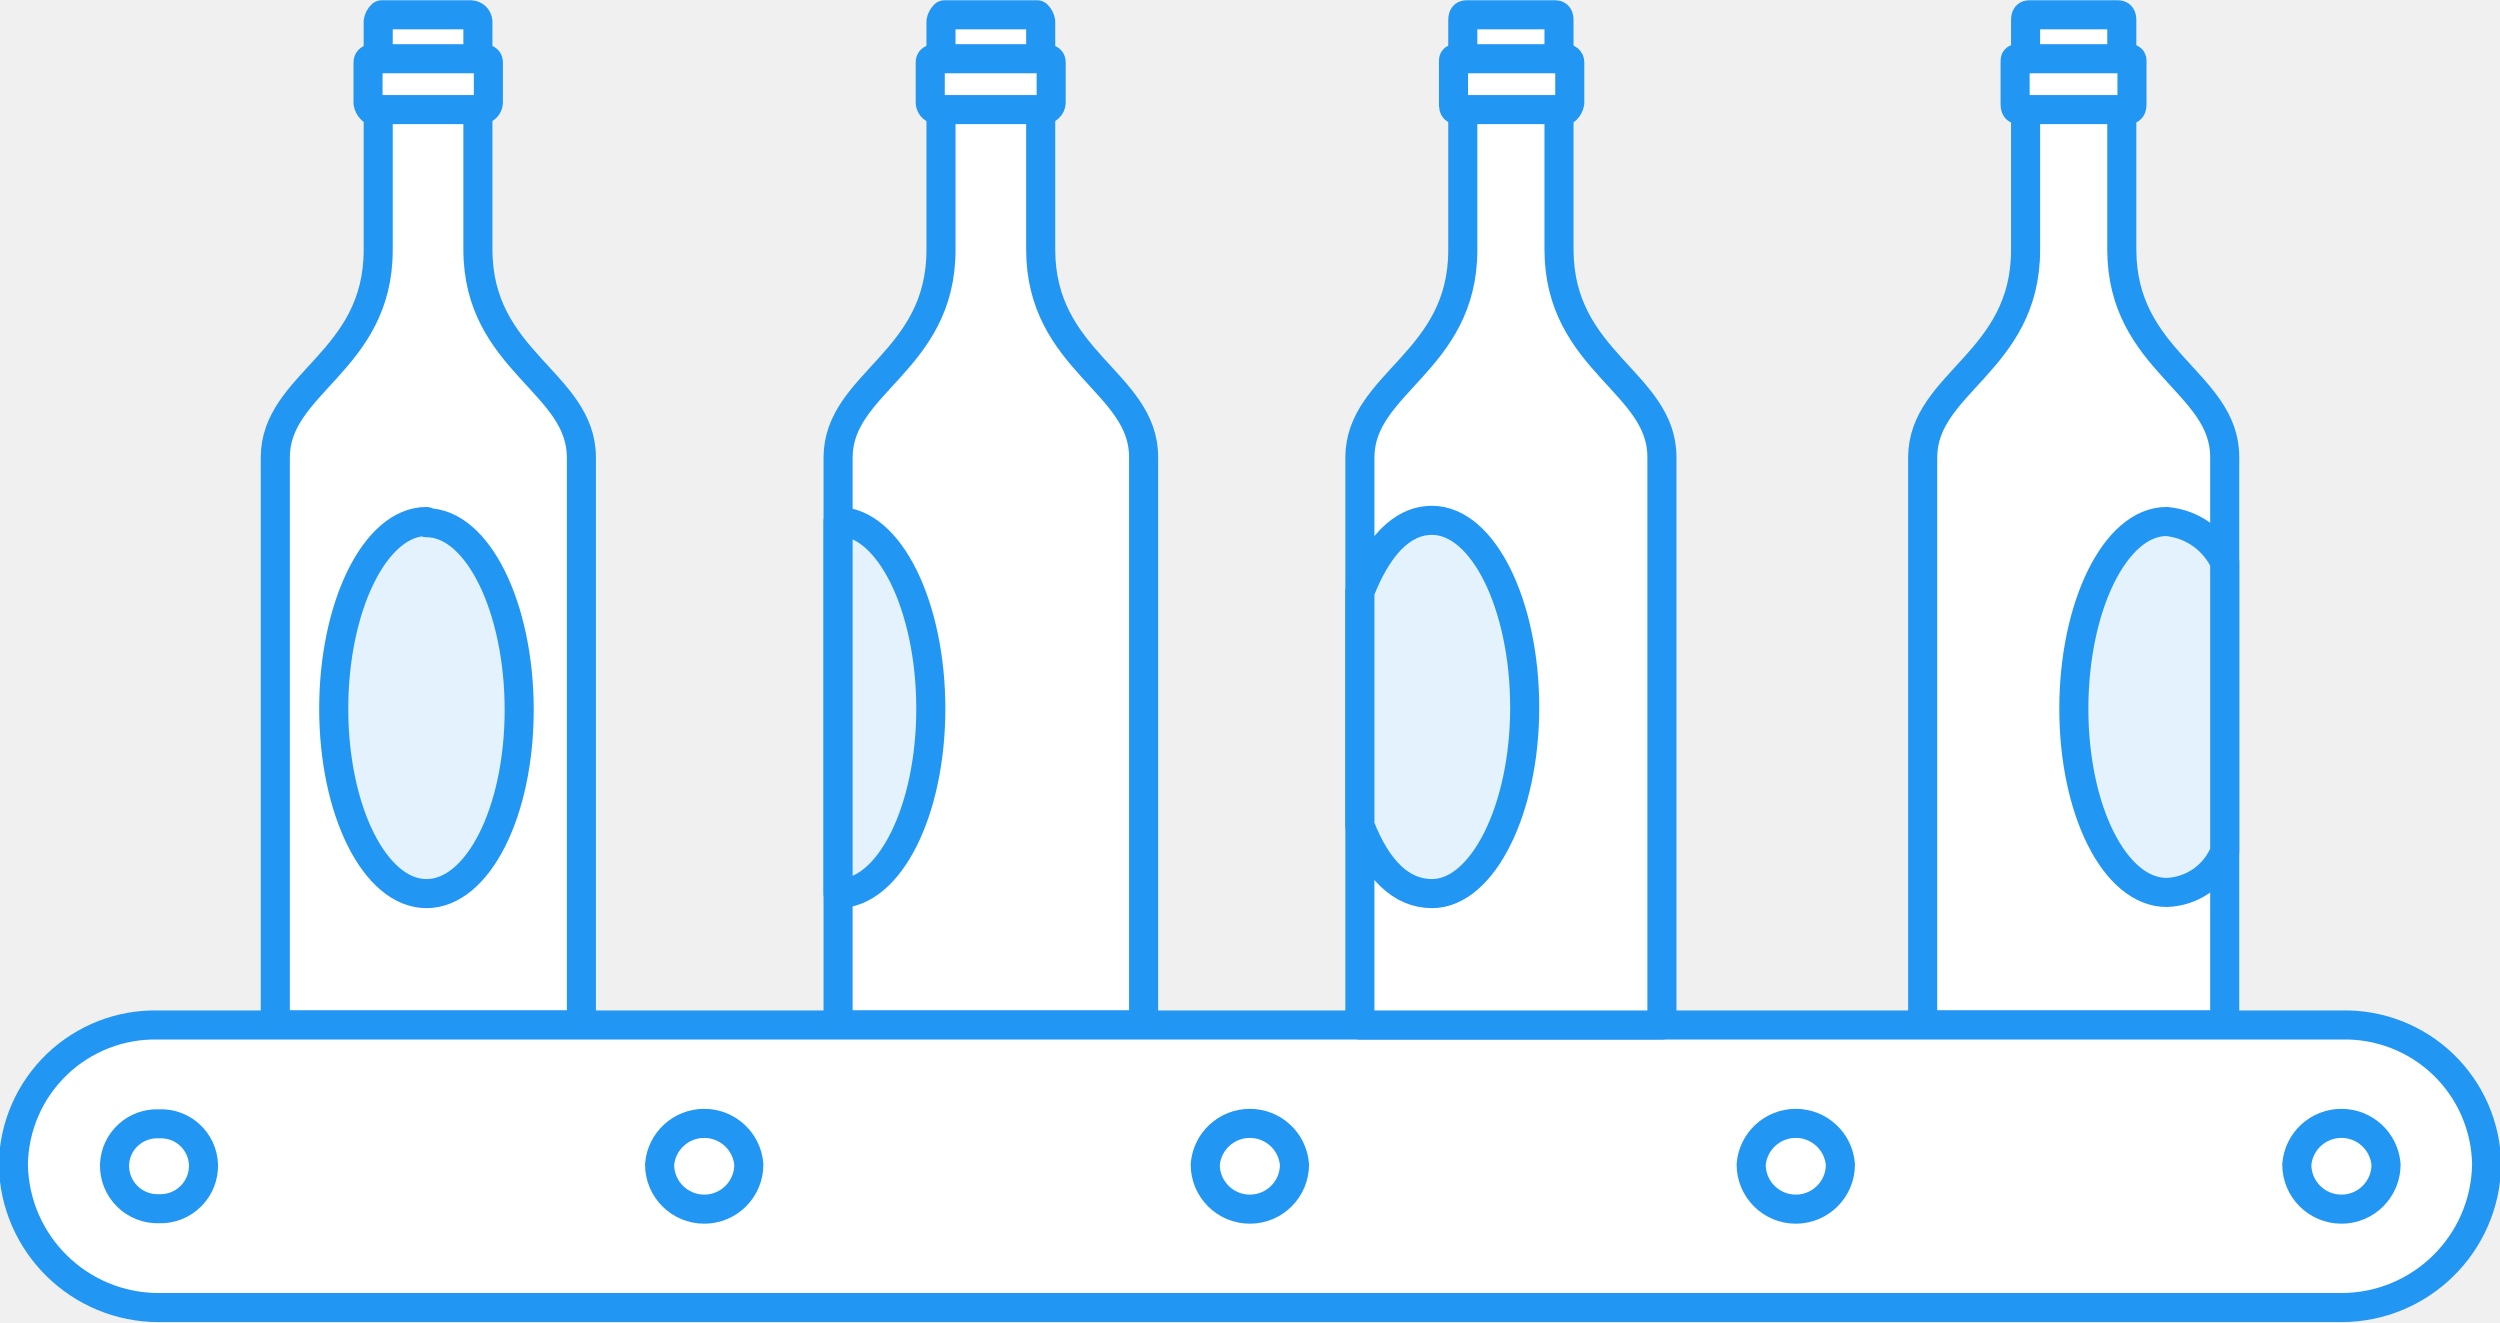
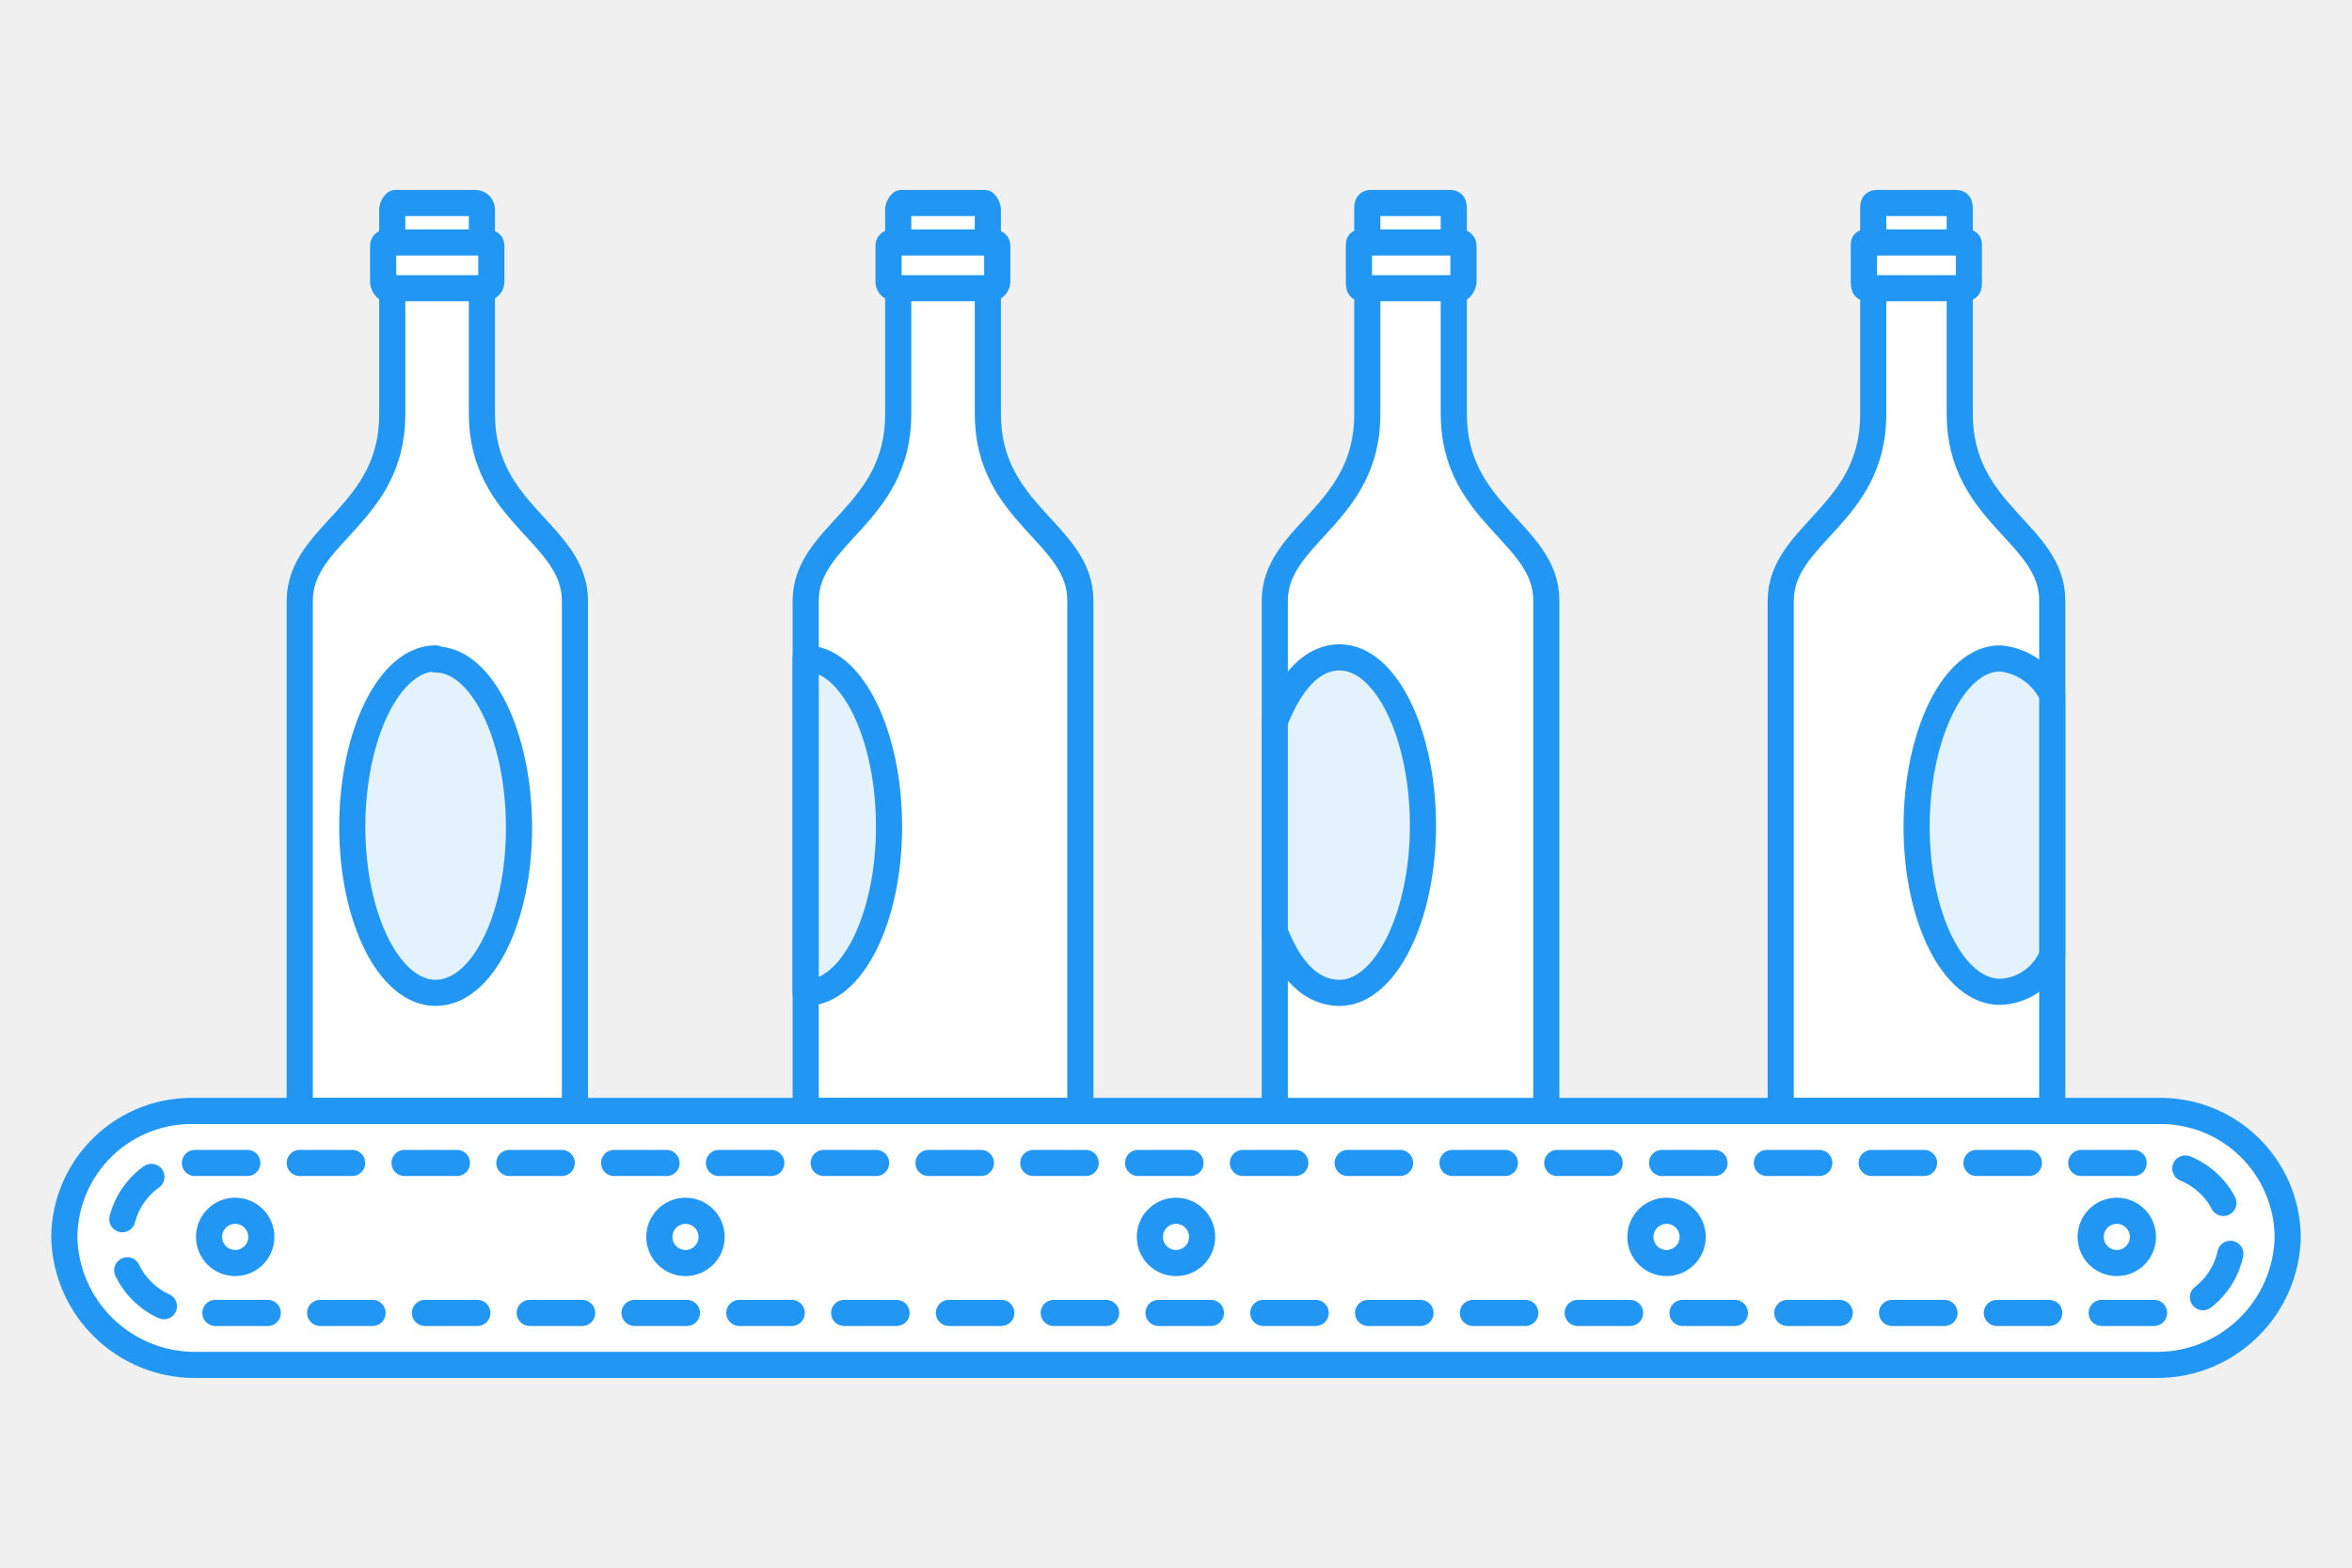
- <svg xmlns="http://www.w3.org/2000/svg" width="86" height="45.48" viewBox="0 0 86 45.48">
-   <defs>
-     <clipPath id="96d52d3a-bc0f-4421-b928-154ed809888e" transform="translate(-2 -7.26)">
-       <rect width="90" height="60" style="fill:none" />
-     </clipPath>
-   </defs>
-   <g id="132083bd-c192-454a-afb7-19ac67f186c4" data-name="Слой 2">
-     <g id="0d91b973-6de1-43fe-a0a2-0a911ad2dcf4" data-name="Слой 1">
-       <g style="clip-path:url(#96d52d3a-bc0f-4421-b928-154ed809888e)">
-         <path d="M22,42.52H11.47V23c0-2.58,3.54-3.28,3.54-7.14V8a.41.41,0,0,1,.12-.23H18.2a.25.25,0,0,1,.24.23v7.84C18.44,19.7,22,20.4,22,23Z" transform="translate(-2 -7.26)" style="fill:#fff;stroke:#2196f3;stroke-linecap:round;stroke-linejoin:round;fill-rule:evenodd" />
-         <path d="M14.78,9.28h3.78c.12,0,.24,0,.24.12v1.4a.25.25,0,0,1-.24.23H14.78a.41.41,0,0,1-.12-.23V9.4a.12.12,0,0,1,.12-.12Z" transform="translate(-2 -7.26)" style="fill:#fff;stroke:#2196f3;stroke-linecap:round;stroke-linejoin:round;fill-rule:evenodd" />
-         <path d="M16.67,25.2c-1.77,0-3.19,2.93-3.19,6.44S14.9,38,16.67,38s3.19-2.81,3.19-6.32-1.42-6.44-3.19-6.44Z" transform="translate(-2 -7.26)" style="fill:#e3f2fd;stroke:#2196f3;stroke-linecap:round;stroke-linejoin:round;fill-rule:evenodd" />
-         <path d="M41.34,42.52H30.83V23c0-2.58,3.54-3.28,3.54-7.14V8a.41.41,0,0,1,.12-.23h3.19A.41.41,0,0,1,37.8,8v7.84c0,3.86,3.54,4.56,3.54,7.14Z" transform="translate(-2 -7.26)" style="fill:#fff;stroke:#2196f3;stroke-linecap:round;stroke-linejoin:round;fill-rule:evenodd" />
-         <path d="M34.26,9.28h3.66c.12,0,.24,0,.24.12v1.4a.25.25,0,0,1-.24.23H34.26A.25.25,0,0,1,34,10.8V9.4c0-.12.12-.12.24-.12Z" transform="translate(-2 -7.26)" style="fill:#fff;stroke:#2196f3;stroke-linecap:round;stroke-linejoin:round;fill-rule:evenodd" />
-         <path d="M30.83,38V25.2c1.77,0,3.19,2.93,3.19,6.44S32.6,38,30.83,38Z" transform="translate(-2 -7.26)" style="fill:#e3f2fd;stroke:#2196f3;stroke-linecap:round;stroke-linejoin:round;fill-rule:evenodd" />
-         <path d="M78.53,42.52H68.14V23c0-2.58,3.54-3.28,3.54-7.14V8c0-.12,0-.23.12-.23h3.07c.12,0,.12.12.12.23v7.84c0,3.86,3.54,4.56,3.54,7.14Z" transform="translate(-2 -7.26)" style="fill:#fff;stroke:#2196f3;stroke-linecap:round;stroke-linejoin:round;fill-rule:evenodd" />
-         <path d="M71.44,9.28h3.78c.12,0,.12,0,.12.12v1.4c0,.12,0,.23-.12.23H71.44c-.12,0-.12-.12-.12-.23V9.4c0-.12,0-.12.12-.12Z" transform="translate(-2 -7.26)" style="fill:#fff;stroke:#2196f3;stroke-linecap:round;stroke-linejoin:round;fill-rule:evenodd" />
-         <path d="M78.53,26.61v9.95a2.23,2.23,0,0,1-2,1.4c-1.77,0-3.19-2.81-3.19-6.32s1.42-6.44,3.19-6.44a2.45,2.45,0,0,1,2,1.4Z" transform="translate(-2 -7.26)" style="fill:#e3f2fd;stroke:#2196f3;stroke-linecap:round;stroke-linejoin:round;fill-rule:evenodd" />
-         <path d="M7.46,52.24H82.54a5,5,0,0,0,5-4.92h0a4.87,4.87,0,0,0-5-4.8H7.46a4.87,4.87,0,0,0-5,4.8h0a5,5,0,0,0,5,4.92Z" transform="translate(-2 -7.26)" style="fill:#fff;stroke:#2196f3;stroke-linecap:round;stroke-linejoin:round;fill-rule:evenodd" />
-         <path d="M9,47.32a1.46,1.46,0,0,0-1.53-1.4,1.46,1.46,0,0,0-1.53,1.4,1.48,1.48,0,0,0,1.53,1.52A1.48,1.48,0,0,0,9,47.32Z" transform="translate(-2 -7.26)" style="fill:#fff;stroke:#2196f3;stroke-linecap:round;stroke-linejoin:round;fill-rule:evenodd" />
-         <path d="M27.76,47.32a1.54,1.54,0,0,0-3.07,0,1.53,1.53,0,0,0,3.07,0Z" transform="translate(-2 -7.26)" style="fill:#fff;stroke:#2196f3;stroke-linecap:round;stroke-linejoin:round;fill-rule:evenodd" />
-         <path d="M46.53,47.32a1.54,1.54,0,0,0-3.07,0,1.53,1.53,0,0,0,3.07,0Z" transform="translate(-2 -7.26)" style="fill:#fff;stroke:#2196f3;stroke-linecap:round;stroke-linejoin:round;fill-rule:evenodd" />
-         <path d="M65.31,47.32a1.54,1.54,0,0,0-3.07,0,1.53,1.53,0,0,0,3.07,0Z" transform="translate(-2 -7.26)" style="fill:#fff;stroke:#2196f3;stroke-linecap:round;stroke-linejoin:round;fill-rule:evenodd" />
-         <path d="M84.08,47.32a1.54,1.54,0,0,0-3.07,0,1.53,1.53,0,0,0,3.07,0Z" transform="translate(-2 -7.26)" style="fill:#fff;stroke:#2196f3;stroke-linecap:round;stroke-linejoin:round;fill-rule:evenodd" />
-         <path d="M59.17,42.52H48.78V23c0-2.58,3.54-3.28,3.54-7.14V8c0-.12,0-.23.12-.23h3.07c.12,0,.12.12.12.23v7.84c0,3.86,3.54,4.56,3.54,7.14Z" transform="translate(-2 -7.26)" style="fill:#fff;stroke:#2196f3;stroke-linecap:round;stroke-linejoin:round;fill-rule:evenodd" />
-         <path d="M48.78,35.62v-8c.59-1.52,1.42-2.46,2.48-2.46,1.77,0,3.19,2.93,3.19,6.44S53,38,51.26,38c-1.06,0-1.89-.82-2.48-2.34Z" transform="translate(-2 -7.26)" style="fill:#e3f2fd;stroke:#2196f3;stroke-linecap:round;stroke-linejoin:round;fill-rule:evenodd" />
-         <path d="M52.08,9.28h3.78A.12.12,0,0,1,56,9.4v1.4a.41.41,0,0,1-.12.23H52.08C52,11,52,10.92,52,10.8V9.4c0-.12,0-.12.12-.12Z" transform="translate(-2 -7.26)" style="fill:#fff;stroke:#2196f3;stroke-linecap:round;stroke-linejoin:round;fill-rule:evenodd" />
-       </g>
-     </g>
+ <svg xmlns="http://www.w3.org/2000/svg" viewBox="0 0 90 60">
+   <g id="d357e550-52ce-4868-9830-b5624f71b5cf" data-name="solutions-2">
+     <path d="M22,42.52H11.47V23c0-2.58,3.54-3.28,3.54-7.14V8a.41.41,0,0,1,.12-.23H18.2a.25.25,0,0,1,.24.23v7.84C18.44,19.7,22,20.4,22,23Z" style="fill:#fff;stroke:#2196f3;stroke-linecap:round;stroke-linejoin:round;fill-rule:evenodd" />
+     <path d="M14.78,9.28h3.78c.12,0,.24,0,.24.12v1.4a.25.25,0,0,1-.24.23H14.78a.41.41,0,0,1-.12-.23V9.4a.12.12,0,0,1,.12-.12Z" style="fill:#fff;stroke:#2196f3;stroke-linecap:round;stroke-linejoin:round;fill-rule:evenodd" />
+     <path d="M16.67,25.2c-1.77,0-3.19,2.93-3.19,6.44S14.9,38,16.67,38s3.19-2.81,3.19-6.32-1.42-6.44-3.19-6.44Z" style="fill:#e3f2fd;stroke:#2196f3;stroke-linecap:round;stroke-linejoin:round;fill-rule:evenodd" />
+     <path d="M41.34,42.52H30.83V23c0-2.58,3.54-3.28,3.54-7.14V8a.41.41,0,0,1,.12-.23h3.19A.41.41,0,0,1,37.8,8v7.84c0,3.86,3.54,4.56,3.54,7.14Z" style="fill:#fff;stroke:#2196f3;stroke-linecap:round;stroke-linejoin:round;fill-rule:evenodd" />
+     <path d="M34.26,9.28h3.66c.12,0,.24,0,.24.12v1.4a.25.25,0,0,1-.24.23H34.26A.25.25,0,0,1,34,10.8V9.4c0-.12.12-.12.24-.12Z" style="fill:#fff;stroke:#2196f3;stroke-linecap:round;stroke-linejoin:round;fill-rule:evenodd" />
+     <path d="M30.83,38V25.2c1.77,0,3.19,2.93,3.19,6.44S32.6,38,30.83,38Z" style="fill:#e3f2fd;stroke:#2196f3;stroke-linecap:round;stroke-linejoin:round;fill-rule:evenodd" />
+     <path d="M78.53,42.52H68.14V23c0-2.58,3.54-3.28,3.54-7.14V8c0-.12,0-.23.12-.23h3.07c.12,0,.12.12.12.23v7.84c0,3.86,3.54,4.56,3.54,7.14Z" style="fill:#fff;stroke:#2196f3;stroke-linecap:round;stroke-linejoin:round;fill-rule:evenodd" />
+     <path d="M71.44,9.28h3.78c.12,0,.12,0,.12.12v1.4c0,.12,0,.23-.12.23H71.44c-.12,0-.12-.12-.12-.23V9.4c0-.12,0-.12.12-.12Z" style="fill:#fff;stroke:#2196f3;stroke-linecap:round;stroke-linejoin:round;fill-rule:evenodd" />
+     <path d="M78.53,26.61v9.95a2.23,2.23,0,0,1-2,1.4c-1.77,0-3.19-2.81-3.19-6.32s1.42-6.44,3.19-6.44a2.45,2.45,0,0,1,2,1.4Z" style="fill:#e3f2fd;stroke:#2196f3;stroke-linecap:round;stroke-linejoin:round;fill-rule:evenodd" />
+     <path d="M7.46,52.24H82.54a5,5,0,0,0,5-4.92h0a4.87,4.87,0,0,0-5-4.8H7.46a4.87,4.87,0,0,0-5,4.8h0a5,5,0,0,0,5,4.92Z" style="fill:#fff;stroke:#2196f3;stroke-linecap:round;stroke-linejoin:round;fill-rule:evenodd" />
+     <path d="M7.46,44.51H82.54a2.89,2.89,0,0,1,3,2.81h0a2.91,2.91,0,0,1-3,2.93H7.46a2.91,2.91,0,0,1-3-2.93h0a2.89,2.89,0,0,1,3-2.81Z" style="fill:#fff;fill-rule:evenodd" />
+     <path d="M7.46,44.51H82.54a2.87,2.87,0,1,1,0,5.74H7.46a2.87,2.87,0,1,1,0-5.74Z" style="fill:none;stroke:#2196f3;stroke-linecap:round;stroke-linejoin:round;stroke-dasharray:2.005,2.005" />
+     <path d="M10,47.34a1,1,0,0,0-2,0,1,1,0,1,0,2,0Z" style="fill:#fff;stroke:#2196f3;stroke-linecap:round;stroke-linejoin:round;fill-rule:evenodd" />
+     <path d="M27.23,47.34a1,1,0,0,0-2,0,1,1,0,1,0,2,0Z" style="fill:#fff;stroke:#2196f3;stroke-linecap:round;stroke-linejoin:round;fill-rule:evenodd" />
+     <path d="M46,47.34a1,1,0,0,0-2,0,1,1,0,1,0,2,0Z" style="fill:#fff;stroke:#2196f3;stroke-linecap:round;stroke-linejoin:round;fill-rule:evenodd" />
+     <path d="M64.77,47.34a1,1,0,0,0-2,0,1,1,0,1,0,2,0Z" style="fill:#fff;stroke:#2196f3;stroke-linecap:round;stroke-linejoin:round;fill-rule:evenodd" />
+     <path d="M82,47.34a1,1,0,0,0-2,0,1,1,0,1,0,2,0Z" style="fill:#fff;stroke:#2196f3;stroke-linecap:round;stroke-linejoin:round;fill-rule:evenodd" />
+     <path d="M59.17,42.52H48.78V23c0-2.58,3.54-3.28,3.54-7.14V8c0-.12,0-.23.12-.23h3.07c.12,0,.12.12.12.23v7.84c0,3.86,3.54,4.56,3.54,7.14Z" style="fill:#fff;stroke:#2196f3;stroke-linecap:round;stroke-linejoin:round;fill-rule:evenodd" />
+     <path d="M48.78,35.62v-8c.59-1.52,1.42-2.46,2.48-2.46,1.77,0,3.19,2.93,3.19,6.44S53,38,51.26,38c-1.06,0-1.89-.82-2.48-2.34Z" style="fill:#e3f2fd;stroke:#2196f3;stroke-linecap:round;stroke-linejoin:round;fill-rule:evenodd" />
+     <path d="M52.08,9.28h3.78A.12.12,0,0,1,56,9.4v1.4a.41.41,0,0,1-.12.23H52.08C52,11,52,10.92,52,10.8V9.4c0-.12,0-.12.12-.12Z" style="fill:#fff;stroke:#2196f3;stroke-linecap:round;stroke-linejoin:round;fill-rule:evenodd" />
  </g>
</svg>
